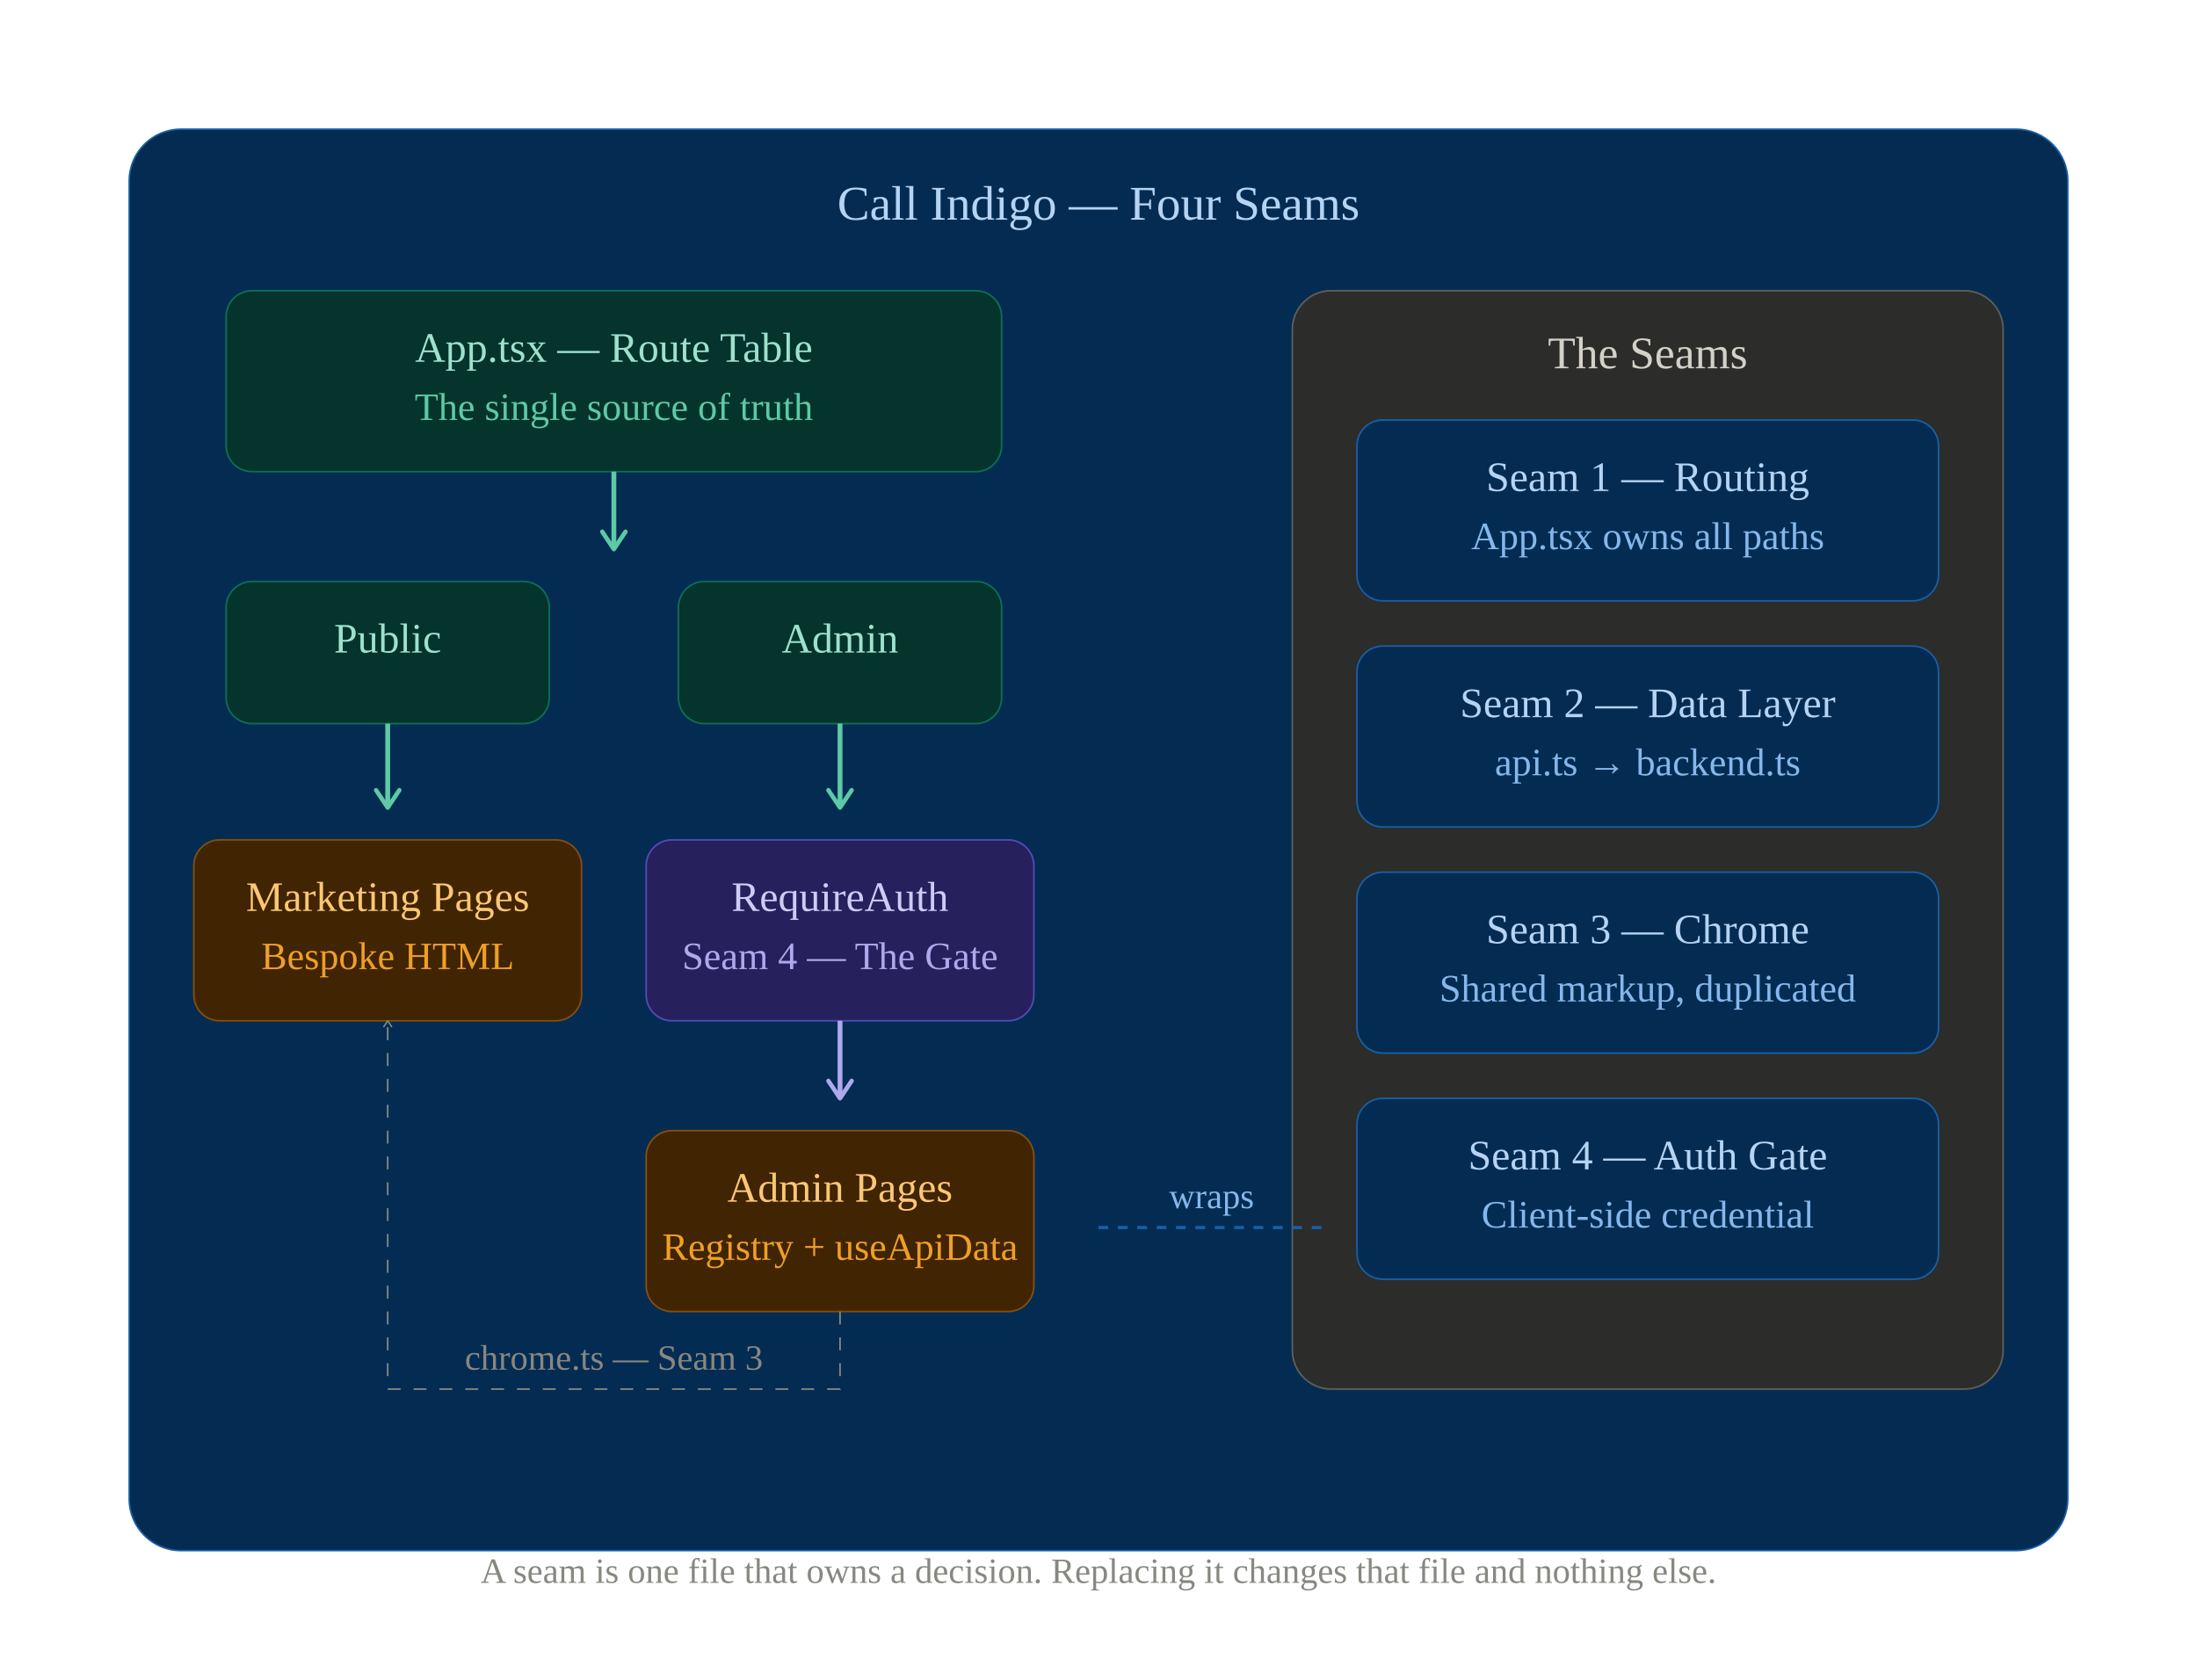
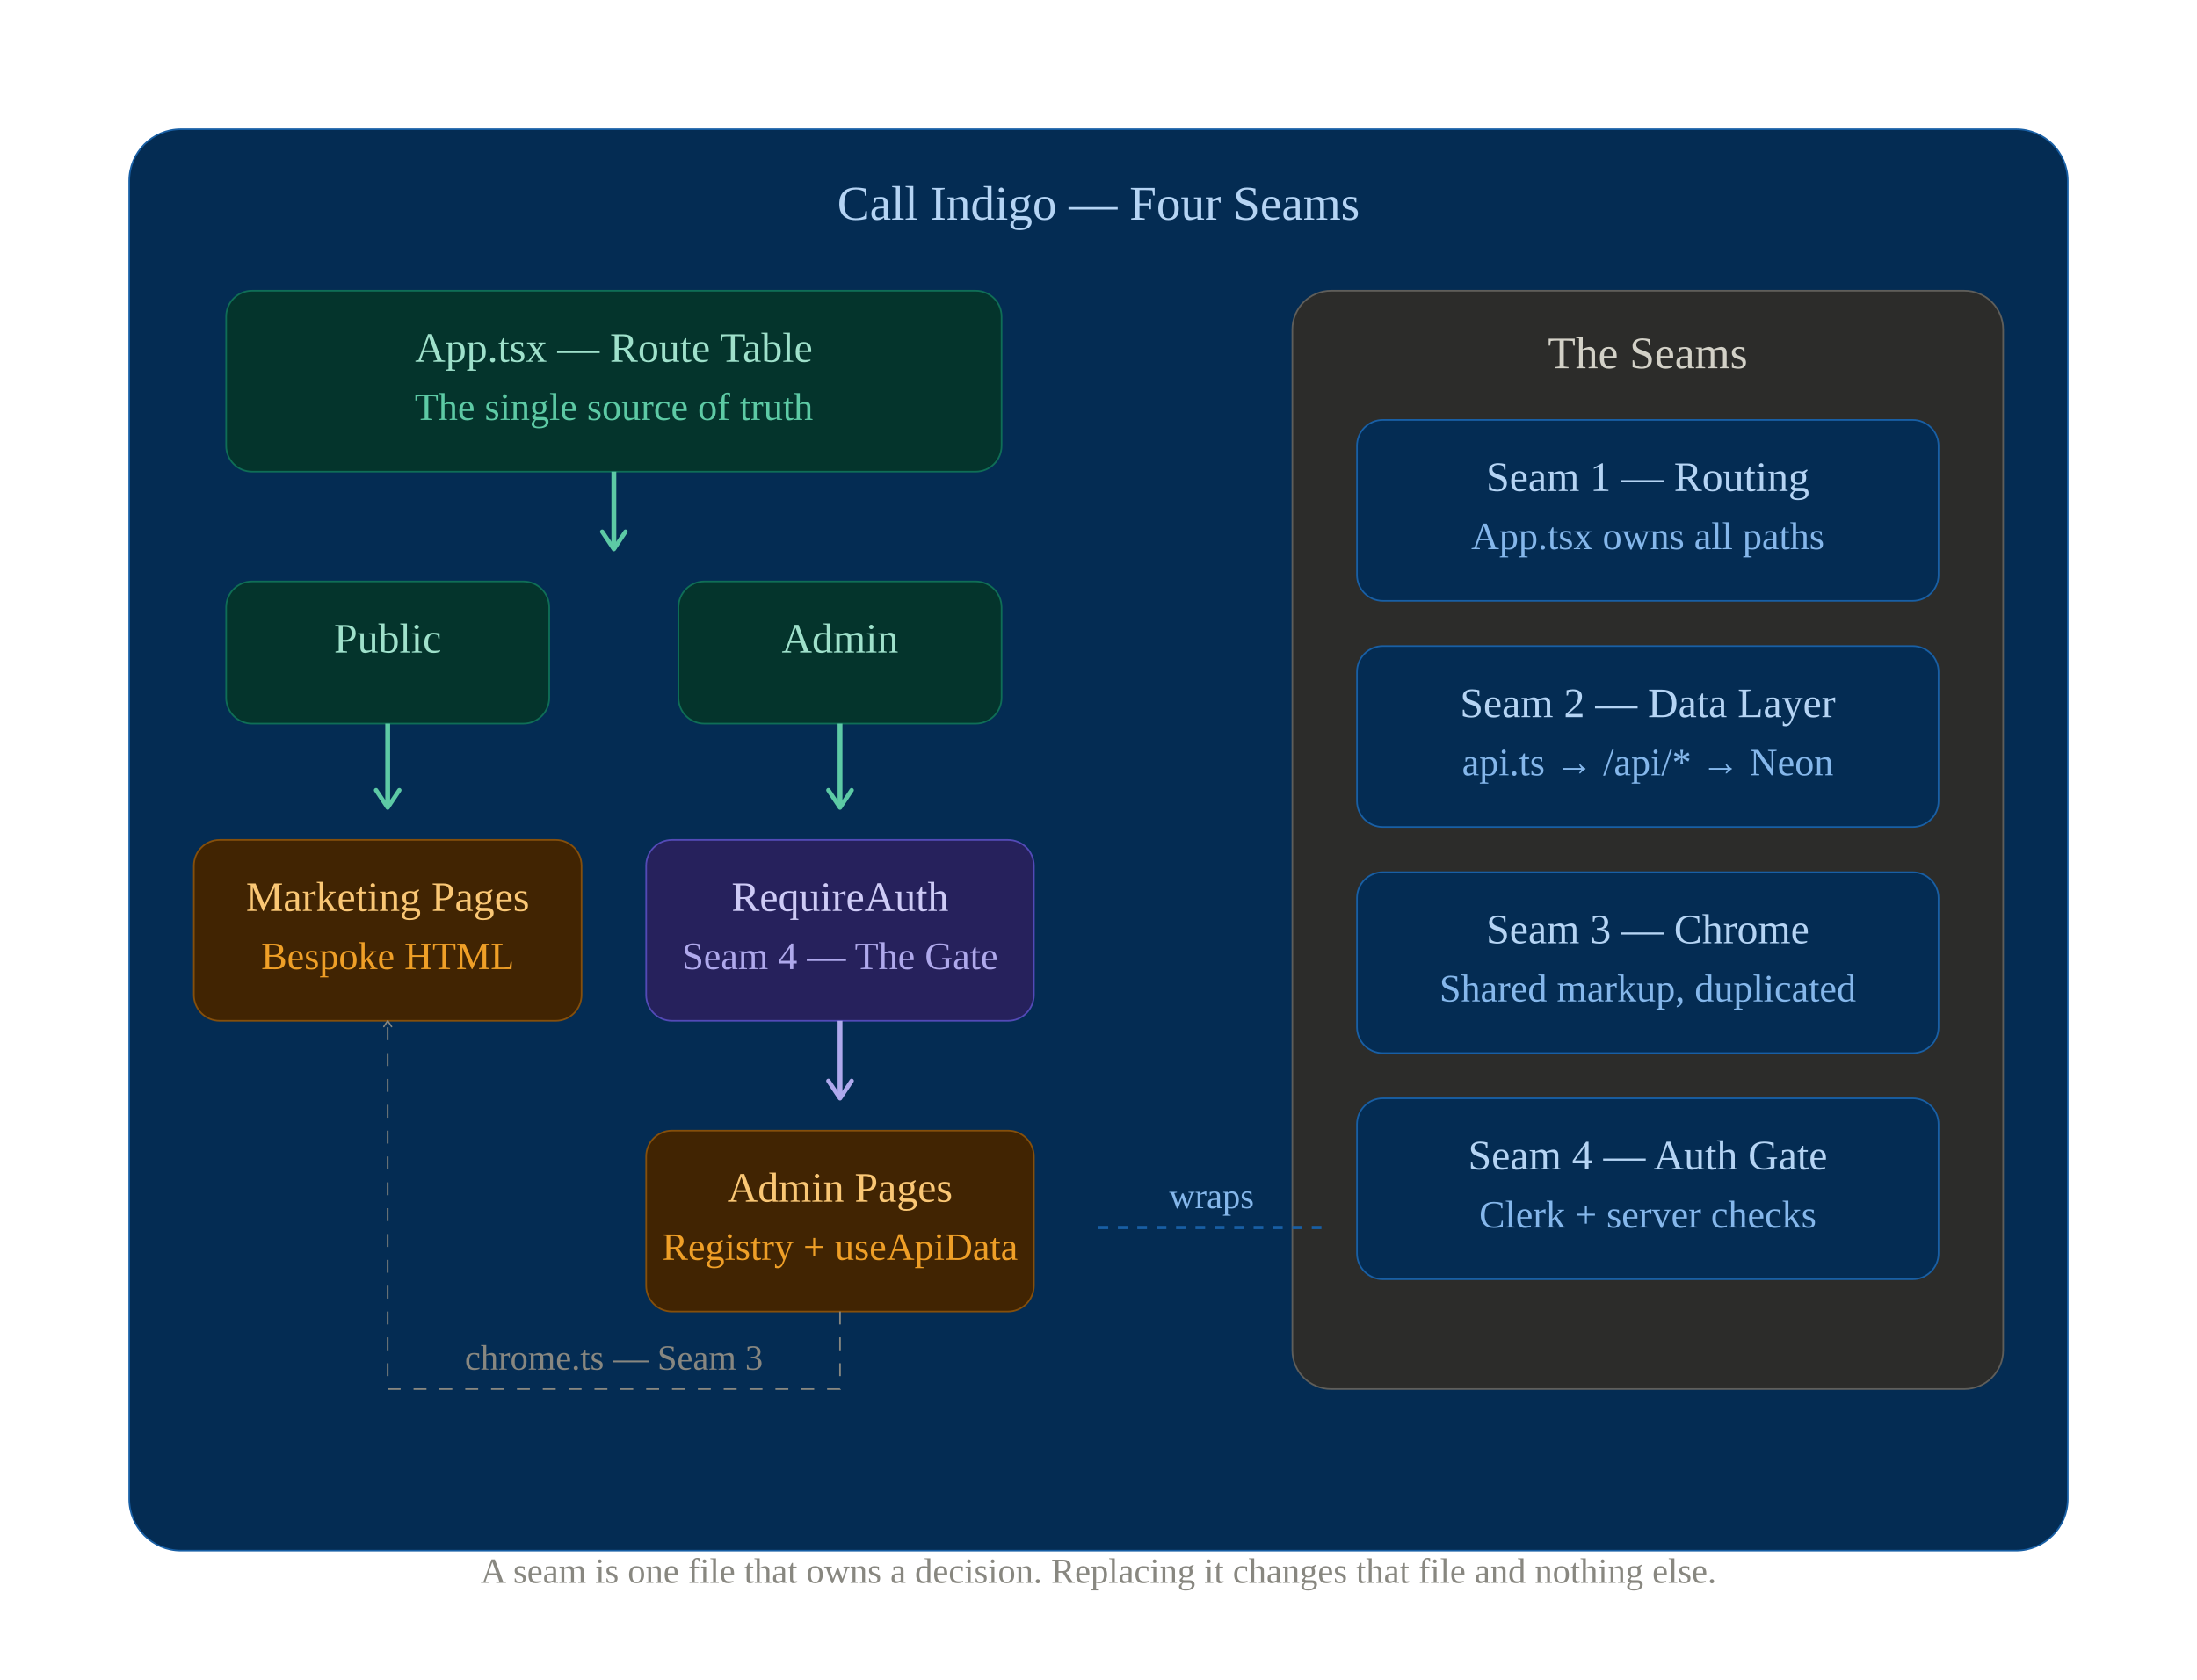
<svg xmlns="http://www.w3.org/2000/svg" viewBox="0 0 680 520" width="100%" role="img">
  <defs>
    <marker id="arrow" viewBox="0 0 10 10" refX="8" refY="5" markerWidth="6" markerHeight="6" orient="auto-start-reverse">
      <path d="M2 1L8 5L2 9" fill="none" stroke="context-stroke" stroke-width="1.5" stroke-linecap="round" stroke-linejoin="round" />
    </marker>
  </defs>
  <g class="c-blue">
    <rect x="40" y="40" width="600" height="440" rx="16" fill="#042C53" stroke="#185FA5" stroke-width="0.5" />
    <text class="th" x="340" y="68" text-anchor="middle" fill="#B5D4F4" font-size="15" font-weight="500">Call Indigo — Four Seams</text>
  </g>
  <g class="c-teal">
    <rect x="70" y="90" width="240" height="56" rx="8" fill="#04342C" stroke="#0F6E56" stroke-width="0.5" />
    <text class="th" x="190" y="112" text-anchor="middle" fill="#9FE1CB" font-size="13" font-weight="500">App.tsx — Route Table</text>
    <text class="ts" x="190" y="130" text-anchor="middle" fill="#5DCAA5" font-size="12">The single source of truth</text>
  </g>
  <path d="M190 146 L190 170" fill="none" stroke="#5DCAA5" stroke-width="1.5" marker-end="url(#arrow)" />
  <g class="c-teal">
    <rect x="70" y="180" width="100" height="44" rx="8" fill="#04342C" stroke="#0F6E56" stroke-width="0.5" />
    <text class="th" x="120" y="202" text-anchor="middle" fill="#9FE1CB" font-size="13" font-weight="500">Public</text>
  </g>
  <g class="c-teal">
    <rect x="210" y="180" width="100" height="44" rx="8" fill="#04342C" stroke="#0F6E56" stroke-width="0.5" />
    <text class="th" x="260" y="202" text-anchor="middle" fill="#9FE1CB" font-size="13" font-weight="500">Admin</text>
  </g>
  <path d="M120 224 L120 250" fill="none" stroke="#5DCAA5" stroke-width="1.5" marker-end="url(#arrow)" />
  <path d="M260 224 L260 250" fill="none" stroke="#5DCAA5" stroke-width="1.5" marker-end="url(#arrow)" />
  <g class="c-amber">
    <rect x="60" y="260" width="120" height="56" rx="8" fill="#412402" stroke="#854F0B" stroke-width="0.5" />
    <text class="th" x="120" y="282" text-anchor="middle" fill="#FAC775" font-size="13" font-weight="500">Marketing Pages</text>
    <text class="ts" x="120" y="300" text-anchor="middle" fill="#EF9F27" font-size="12">Bespoke HTML</text>
  </g>
  <g class="c-purple">
    <rect x="200" y="260" width="120" height="56" rx="8" fill="#26215C" stroke="#534AB7" stroke-width="0.5" />
    <text class="th" x="260" y="282" text-anchor="middle" fill="#CECBF6" font-size="13" font-weight="500">RequireAuth</text>
    <text class="ts" x="260" y="300" text-anchor="middle" fill="#AFA9EC" font-size="12">Seam 4 — The Gate</text>
  </g>
  <path d="M260 316 L260 340" fill="none" stroke="#AFA9EC" stroke-width="1.5" marker-end="url(#arrow)" />
  <g class="c-amber">
    <rect x="200" y="350" width="120" height="56" rx="8" fill="#412402" stroke="#854F0B" stroke-width="0.5" />
    <text class="th" x="260" y="372" text-anchor="middle" fill="#FAC775" font-size="13" font-weight="500">Admin Pages</text>
    <text class="ts" x="260" y="390" text-anchor="middle" fill="#EF9F27" font-size="12">Registry + useApiData</text>
  </g>
  <path d="M260 406 L260 430 L120 430 L120 316" fill="none" stroke="#888780" stroke-width="0.5" stroke-dasharray="4,4" marker-end="url(#arrow)" />
  <text class="ts" x="190" y="424" text-anchor="middle" fill="#888780" font-size="11">chrome.ts — Seam 3</text>
  <g class="c-gray">
    <rect x="400" y="90" width="220" height="340" rx="12" fill="#2C2C2A" stroke="#5F5E5A" stroke-width="0.5" />
    <text class="th" x="510" y="114" text-anchor="middle" fill="#D3D1C7" font-size="14" font-weight="500">The Seams</text>
  </g>
  <g class="c-blue">
    <rect x="420" y="130" width="180" height="56" rx="8" fill="#042C53" stroke="#185FA5" stroke-width="0.5" />
    <text class="th" x="510" y="152" text-anchor="middle" fill="#B5D4F4" font-size="13" font-weight="500">Seam 1 — Routing</text>
    <text class="ts" x="510" y="170" text-anchor="middle" fill="#85B7EB" font-size="12">App.tsx owns all paths</text>
  </g>
  <g class="c-blue">
    <rect x="420" y="200" width="180" height="56" rx="8" fill="#042C53" stroke="#185FA5" stroke-width="0.5" />
    <text class="th" x="510" y="222" text-anchor="middle" fill="#B5D4F4" font-size="13" font-weight="500">Seam 2 — Data Layer</text>
-     <text class="ts" x="510" y="240" text-anchor="middle" fill="#85B7EB" font-size="12">api.ts → backend.ts</text>
+     <text class="ts" x="510" y="240" text-anchor="middle" fill="#85B7EB" font-size="12">api.ts → /api/* → Neon</text>
  </g>
  <g class="c-blue">
    <rect x="420" y="270" width="180" height="56" rx="8" fill="#042C53" stroke="#185FA5" stroke-width="0.5" />
    <text class="th" x="510" y="292" text-anchor="middle" fill="#B5D4F4" font-size="13" font-weight="500">Seam 3 — Chrome</text>
    <text class="ts" x="510" y="310" text-anchor="middle" fill="#85B7EB" font-size="12">Shared markup, duplicated</text>
  </g>
  <g class="c-blue">
    <rect x="420" y="340" width="180" height="56" rx="8" fill="#042C53" stroke="#185FA5" stroke-width="0.5" />
    <text class="th" x="510" y="362" text-anchor="middle" fill="#B5D4F4" font-size="13" font-weight="500">Seam 4 — Auth Gate</text>
-     <text class="ts" x="510" y="380" text-anchor="middle" fill="#85B7EB" font-size="12">Client-side credential</text>
+     <text class="ts" x="510" y="380" text-anchor="middle" fill="#85B7EB" font-size="12">Clerk + server checks</text>
  </g>
  <path d="M340 380 L410 380" fill="none" stroke="#185FA5" stroke-width="1" stroke-dasharray="3,3" />
  <text class="ts" x="375" y="374" text-anchor="middle" fill="#85B7EB" font-size="11">wraps</text>
  <text class="ts" x="340" y="490" text-anchor="middle" fill="#888780" font-size="11">A seam is one file that owns a decision. Replacing it changes that file and nothing else.</text>
</svg>
